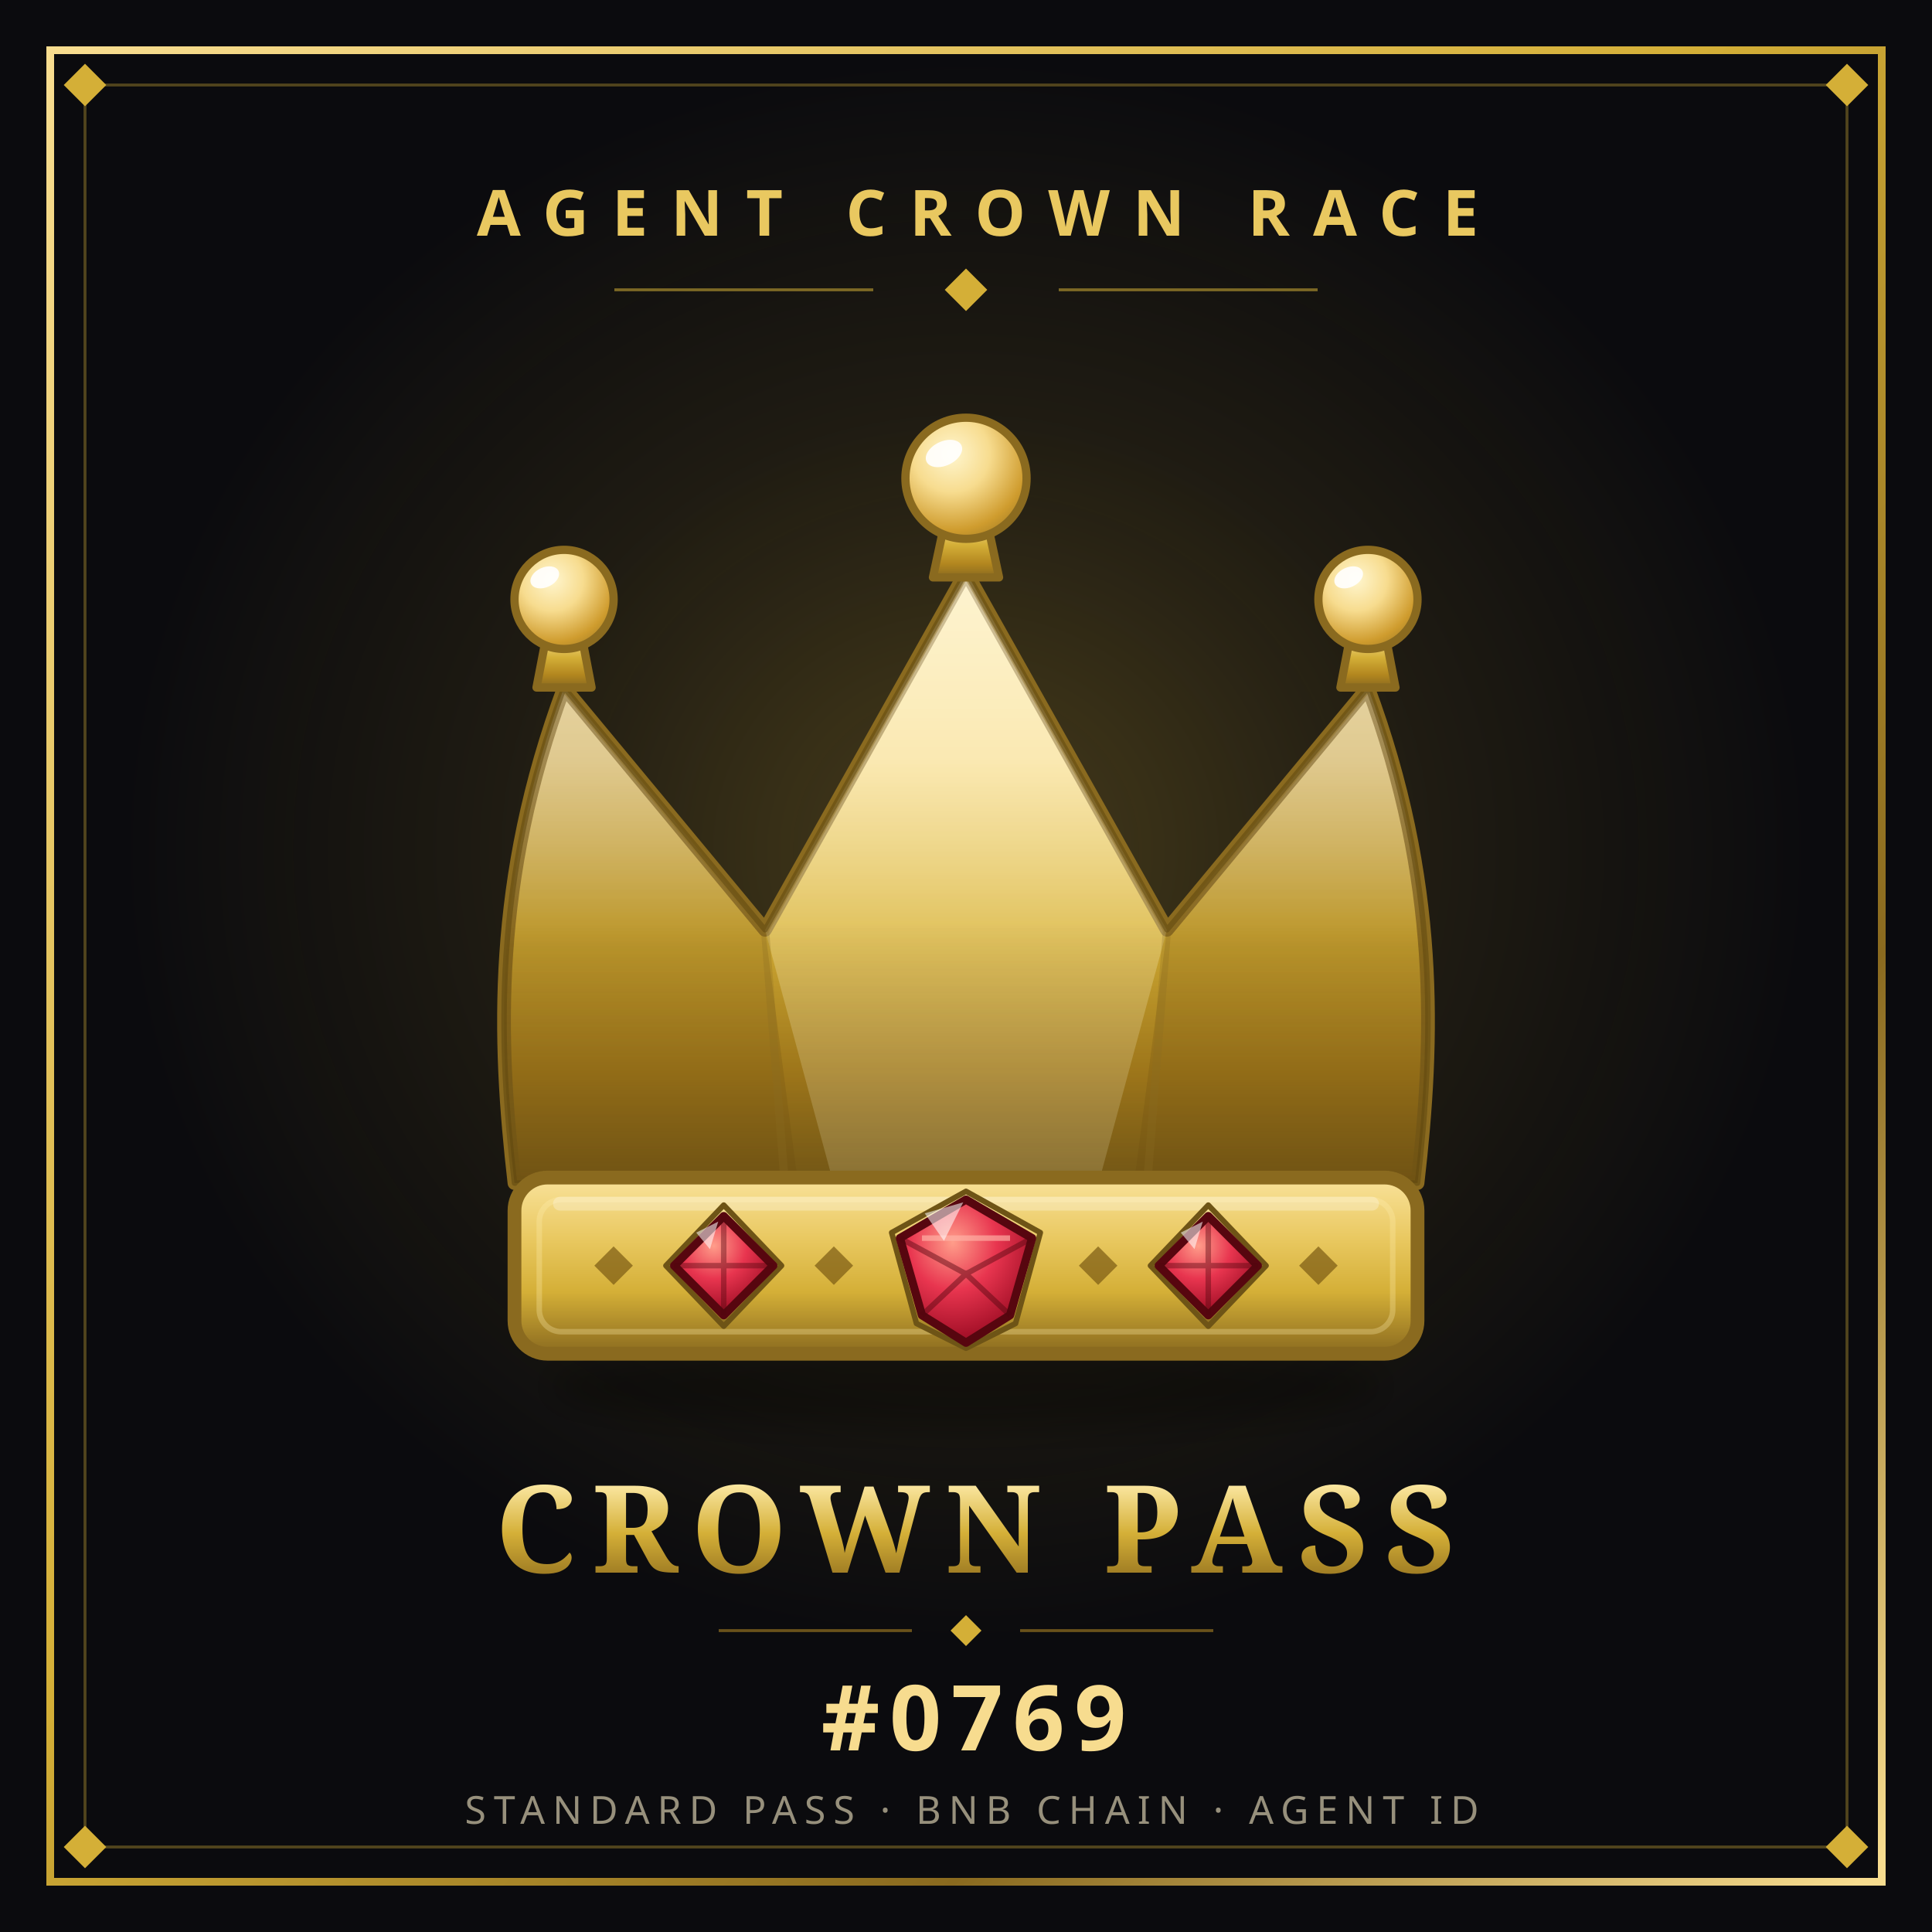
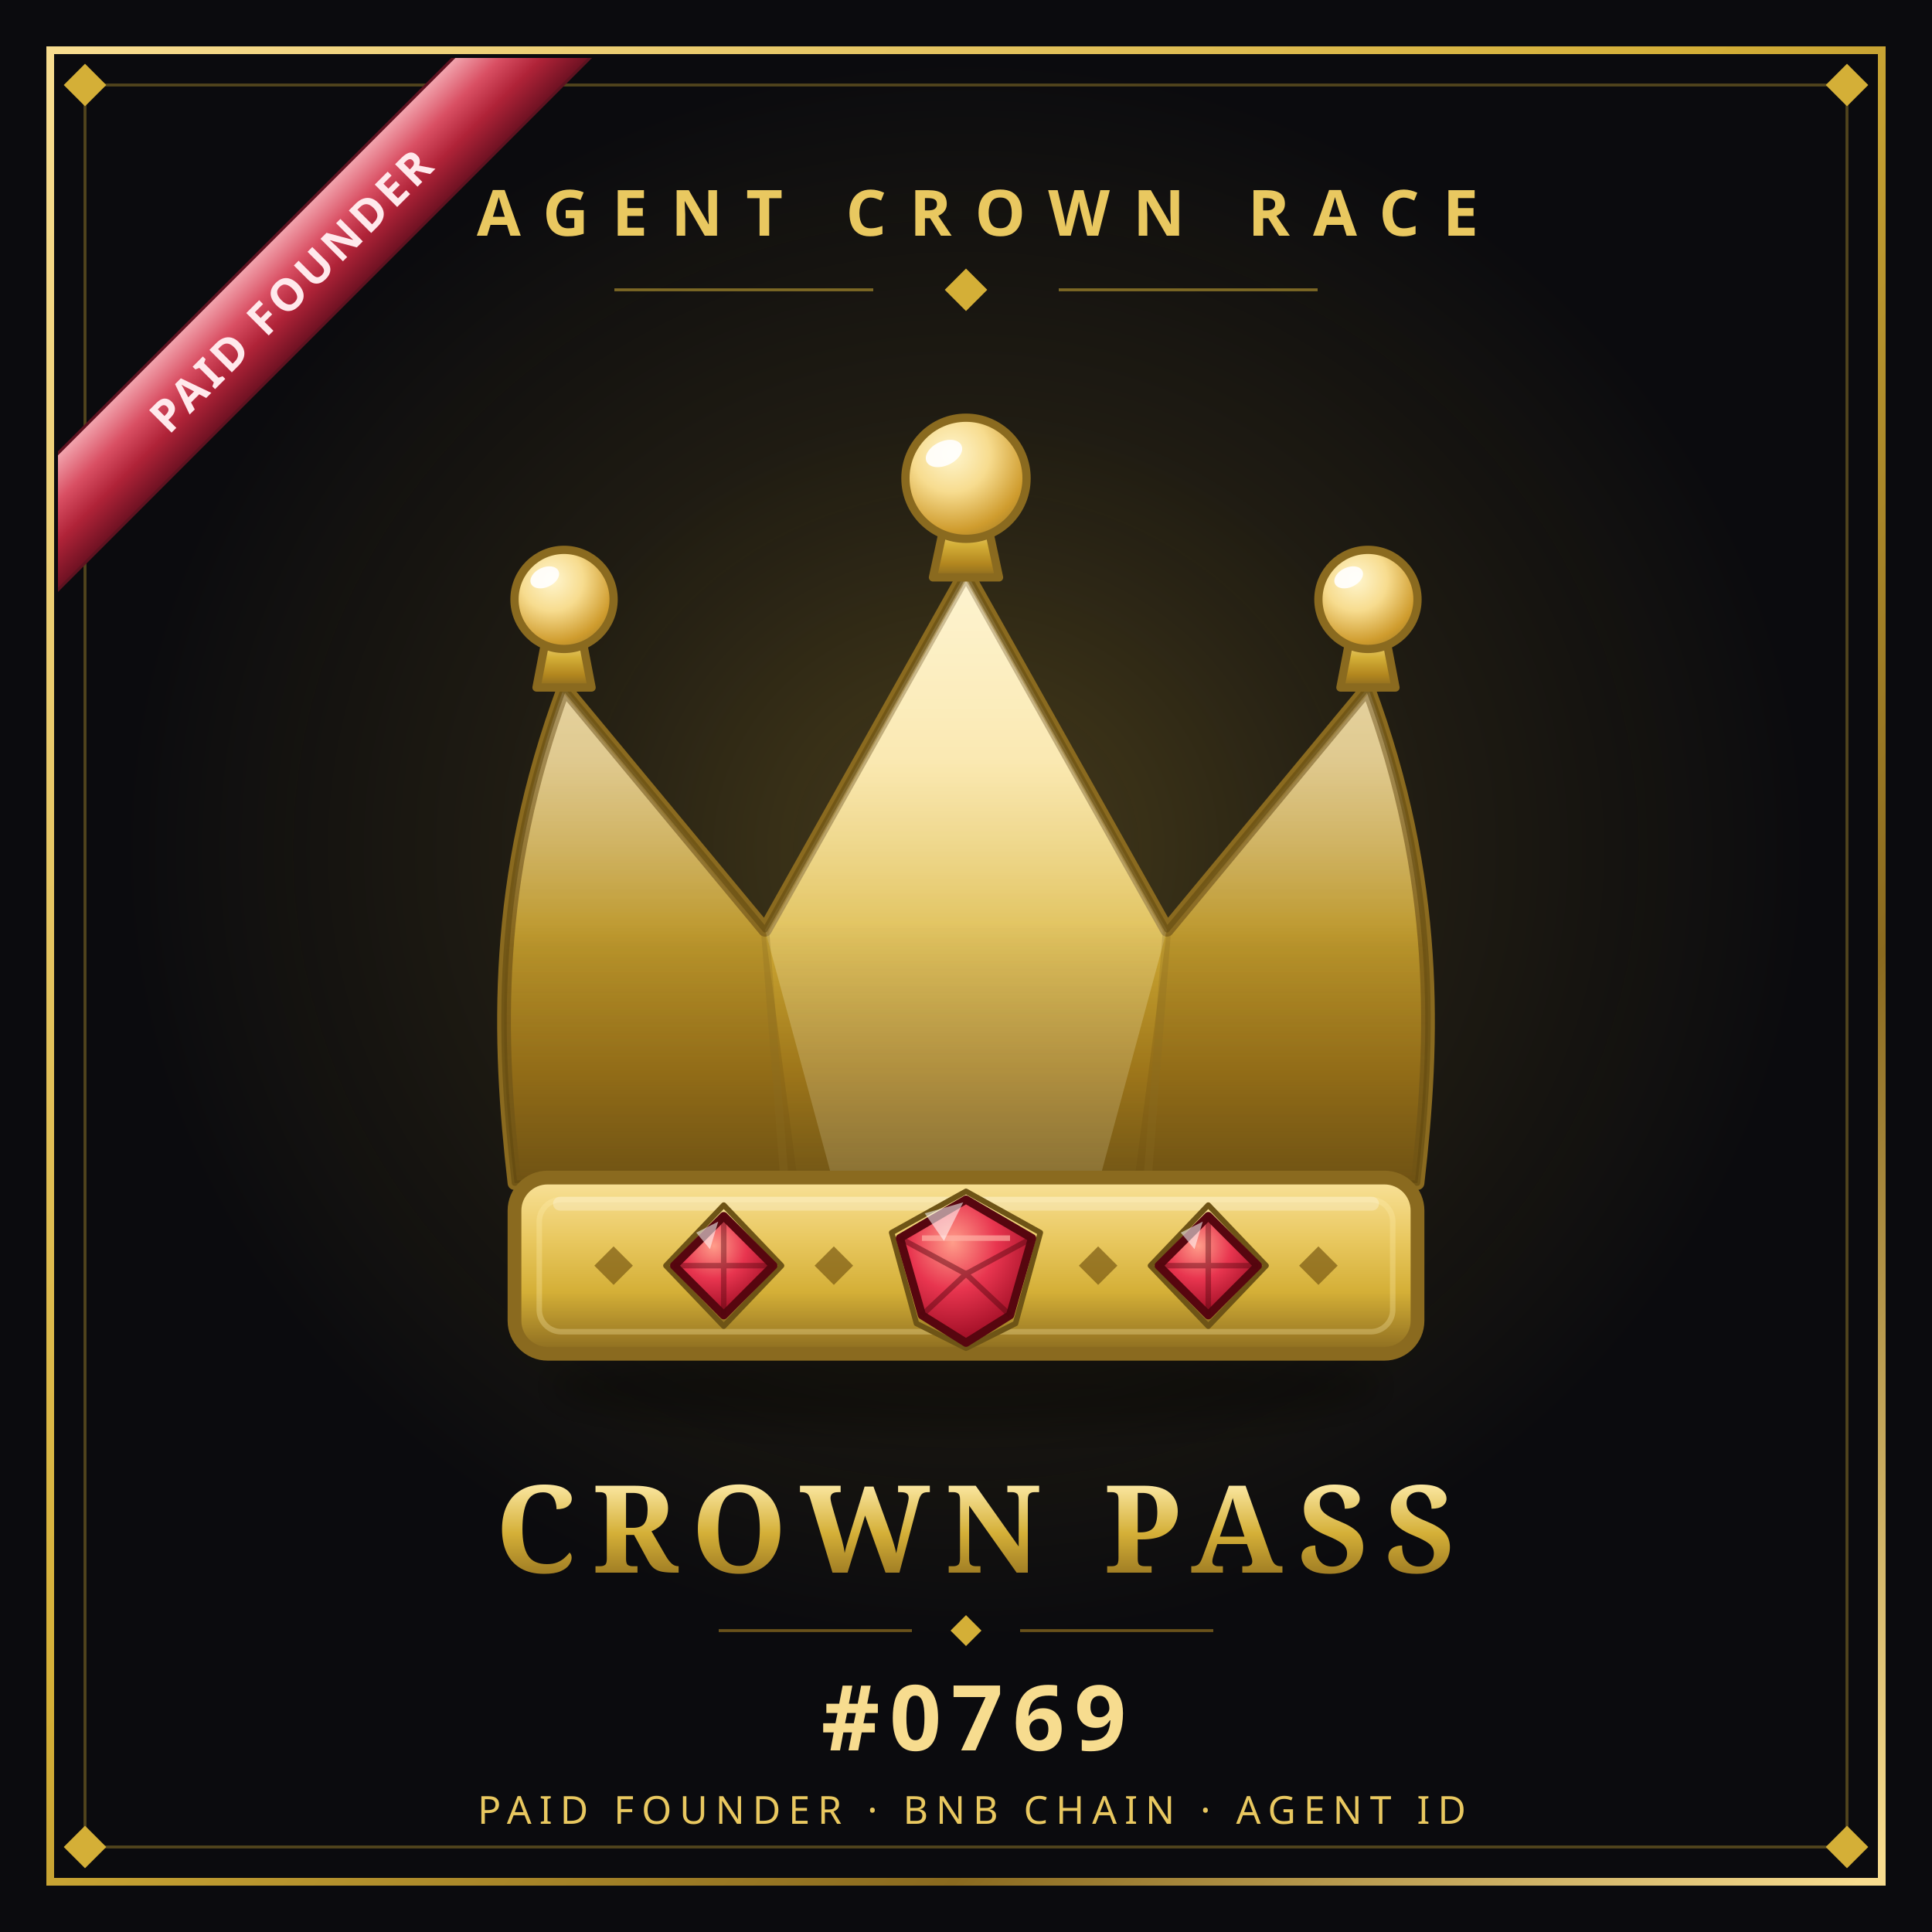
<svg xmlns="http://www.w3.org/2000/svg" viewBox="0 0 1000 1000" role="img" aria-label="Crown Pass #0769">
  <defs>
    <radialGradient id="passGlow" cx=".5" cy=".5" r=".5">
      <stop offset="0" stop-color="#d4af37" stop-opacity=".30" />
      <stop offset=".55" stop-color="#d4af37" stop-opacity=".10" />
      <stop offset="1" stop-color="#d4af37" stop-opacity="0" />
    </radialGradient>
    <linearGradient id="frameGold" x1="0" y1="0" x2="1" y2="1">
      <stop offset="0" stop-color="#f7dc8f" />
      <stop offset=".45" stop-color="#d4af37" />
      <stop offset=".75" stop-color="#8a6a1f" />
      <stop offset="1" stop-color="#f7dc8f" />
    </linearGradient>
    <linearGradient id="titleGold" x1="0" y1="0" x2="0" y2="1">
      <stop offset="0" stop-color="#fbe7a1" />
      <stop offset=".55" stop-color="#d4af37" />
      <stop offset="1" stop-color="#a07d24" />
    </linearGradient>
    <clipPath id="cardClip">
      <rect x="30" y="30" width="940" height="940" />
    </clipPath>
  </defs>
  <defs>
+     <linearGradient id="founderBand" x1="0" y1="0" x2="0" y2="1">
+       <stop offset="0" stop-color="#f3a7b0" />
+       <stop offset=".35" stop-color="#d94f63" />
+       <stop offset=".65" stop-color="#b02338" />
+       <stop offset="1" stop-color="#6d1122" />
+     </linearGradient>
    <linearGradient id="goldBody" x1="0" y1="0" x2="0" y2="1">
      <stop offset="0" stop-color="#fbe7a1" />
      <stop offset=".3" stop-color="#f7dc8f" />
      <stop offset=".58" stop-color="#d4af37" />
      <stop offset=".82" stop-color="#b3871f" />
      <stop offset="1" stop-color="#8a6a1f" />
    </linearGradient>
    <linearGradient id="goldBand" x1="0" y1="0" x2="0" y2="1">
      <stop offset="0" stop-color="#f9e29a" />
      <stop offset=".35" stop-color="#e9c860" />
      <stop offset=".65" stop-color="#d4af37" />
      <stop offset="1" stop-color="#8a6a1f" />
    </linearGradient>
    <radialGradient id="orbGrad" cx=".38" cy=".3" r=".9">
      <stop offset="0" stop-color="#fff6cf" />
      <stop offset=".35" stop-color="#f7dc8f" />
      <stop offset=".7" stop-color="#cf9c2e" />
      <stop offset="1" stop-color="#8a6a1f" />
    </radialGradient>
    <radialGradient id="rubyGrad" cx=".4" cy=".3" r=".95">
      <stop offset="0" stop-color="#ff9d8a" />
      <stop offset=".35" stop-color="#e8354f" />
      <stop offset=".68" stop-color="#a8122a" />
      <stop offset="1" stop-color="#5f0815" />
    </radialGradient>
    <linearGradient id="sheenGrad" x1="0" y1="0" x2="0" y2="1">
      <stop offset="0" stop-color="#ffffff" stop-opacity=".5" />
      <stop offset="1" stop-color="#ffffff" stop-opacity="0" />
    </linearGradient>
    <linearGradient id="shadeGrad" x1="0" y1="0" x2="0" y2="1">
      <stop offset="0" stop-color="#463004" stop-opacity="0" />
      <stop offset="1" stop-color="#463004" stop-opacity=".38" />
    </linearGradient>
    <filter id="blur6" x="-40%" y="-40%" width="180%" height="180%">
      <feGaussianBlur stdDeviation="6" />
    </filter>
    <clipPath id="bodyClip">
      <path d="M92 332 C86 280 84 222 110 152 L183 240 L256 110 L329 240 L402 152 C428 222 426 280 420 332 Z" />
    </clipPath>
  </defs>
  <rect width="1000" height="1000" fill="#0b0b0e" />
  <ellipse cx="500" cy="440" rx="440" ry="410" fill="url(#passGlow)" />
  <rect x="26" y="26" width="948" height="948" fill="none" stroke="url(#frameGold)" stroke-width="4" />
  <rect x="44" y="44" width="912" height="912" fill="none" stroke="#d4af37" stroke-width="1.5" opacity=".35" />
  <path d="M44 33 L55 44 L44 55 L33 44 Z" fill="#d4af37" />
  <path d="M956 33 L967 44 L956 55 L945 44 Z" fill="#d4af37" />
  <path d="M44 945 L55 956 L44 967 L33 956 Z" fill="#d4af37" />
  <path d="M956 945 L967 956 L956 967 L945 956 Z" fill="#d4af37" />
  <text x="506" y="122" text-anchor="middle" font-family="'Noto Sans', Arial, sans-serif" font-size="33" font-weight="600" letter-spacing="12" fill="#e9c860">AGENT CROWN RACE</text>
  <g stroke="#d4af37" opacity=".55">
    <path d="M318 150 H452 M548 150 H682" stroke-width="1.5" />
  </g>
  <path d="M500 139 L511 150 L500 161 L489 150 Z" fill="#d4af37" />
  <svg x="215" y="182" width="570" height="570" viewBox="56 30 400 400">
    <g id="crown">
      <ellipse cx="256" cy="406" rx="152" ry="15" fill="#000000" opacity=".30" filter="url(#blur6)" />
      <path d="M92 332 C86 280 84 222 110 152 L183 240 L256 110 L329 240 L402 152 C428 222 426 280 420 332 Z" fill="url(#goldBody)" stroke="#8a6a1f" stroke-width="5" stroke-linejoin="round" />
      <g clip-path="url(#bodyClip)">
        <polygon points="60,340 110,140 183,240 196,340" fill="#7a5a12" opacity=".26" />
        <polygon points="452,340 402,140 329,240 316,340" fill="#7a5a12" opacity=".26" />
        <polygon points="183,240 256,110 329,240 302,340 210,340" fill="#fff3bc" opacity=".30" />
        <rect x="60" y="96" width="392" height="150" fill="url(#sheenGrad)" />
        <rect x="60" y="238" width="392" height="102" fill="url(#shadeGrad)" />
      </g>
      <g stroke="#8a6a1f" stroke-width="3" opacity=".45" fill="none">
        <path d="M110 152 L183 240 L256 110 L329 240 L402 152" />
        <path d="M183 240 L190 330 M329 240 L322 330" opacity=".6" />
      </g>
      <path d="M92 332 C86 280 84 222 110 152 L183 240 L256 110 L329 240 L402 152 C428 222 426 280 420 332 Z" fill="none" stroke="#5f470e" stroke-width="2" stroke-linejoin="round" opacity=".55" />
      <path d="M100 152 L120 152 L115 126 L105 126 Z" fill="url(#goldBody)" stroke="#8a6a1f" stroke-width="3" stroke-linejoin="round" />
      <path d="M244 112 L268 112 L262 84 L250 84 Z" fill="url(#goldBody)" stroke="#8a6a1f" stroke-width="3" stroke-linejoin="round" />
      <path d="M392 152 L412 152 L407 126 L397 126 Z" fill="url(#goldBody)" stroke="#8a6a1f" stroke-width="3" stroke-linejoin="round" />
      <g stroke="#8a6a1f" stroke-width="3">
        <circle cx="110" cy="120" r="18" fill="url(#orbGrad)" />
        <circle cx="256" cy="76" r="22" fill="url(#orbGrad)" />
        <circle cx="402" cy="120" r="18" fill="url(#orbGrad)" />
      </g>
      <g fill="#ffffff">
        <ellipse cx="103" cy="112" rx="5.5" ry="3.6" opacity=".9" transform="rotate(-25 103 112)" />
        <ellipse cx="248" cy="67" rx="7" ry="4.4" opacity=".9" transform="rotate(-25 248 67)" />
        <ellipse cx="395" cy="112" rx="5.5" ry="3.6" opacity=".9" transform="rotate(-25 395 112)" />
      </g>
      <rect x="92" y="330" width="328" height="64" rx="12" fill="url(#goldBand)" stroke="#8a6a1f" stroke-width="5" />
      <rect x="101" y="338" width="310" height="48" rx="8" fill="none" stroke="#ffeeb0" stroke-width="2" opacity=".30" />
      <rect x="106" y="337" width="300" height="5" rx="2.5" fill="#ffffff" opacity=".26" />
      <g fill="#7a5a12" opacity=".7">
        <path d="M128 355 L135 362 L128 369 L121 362 Z" />
        <path d="M208 355 L215 362 L208 369 L201 362 Z" />
        <path d="M304 355 L311 362 L304 369 L297 362 Z" />
        <path d="M384 355 L391 362 L384 369 L377 362 Z" />
      </g>
      <g fill="url(#goldBand)" stroke="#6e5416" stroke-width="2" stroke-linejoin="round">
        <polygon points="256,335 283,350 274,383 256,392 238,383 229,350" />
        <polygon points="168,340 189,362 168,384 147,362" />
        <polygon points="344,340 365,362 344,384 323,362" />
      </g>
      <polygon points="256,338 280,352 272,380 256,390 240,380 232,352" fill="url(#rubyGrad)" stroke="#57060f" stroke-width="3" stroke-linejoin="round" />
      <g stroke="#ffb3a7" stroke-width="2" opacity=".65" fill="none">
        <path d="M240 352 L272 352" />
      </g>
      <g stroke="#50040d" stroke-width="2" opacity=".45" fill="none">
        <path d="M232 352 L256 365 L280 352 M240 380 L256 365 L272 380" />
      </g>
      <polygon points="241,343 255,339 248,353" fill="#ffffff" opacity=".55" />
      <g stroke="#57060f" stroke-width="3" stroke-linejoin="round">
        <polygon points="168,344 186,362 168,380 150,362" fill="url(#rubyGrad)" />
        <polygon points="344,344 362,362 344,380 326,362" fill="url(#rubyGrad)" />
      </g>
      <g stroke="#50040d" stroke-width="2" opacity=".4" fill="none">
        <path d="M150 362 L186 362 M168 344 L168 380" />
        <path d="M326 362 L362 362 M344 344 L344 380" />
      </g>
      <g fill="#ffffff" opacity=".55">
        <polygon points="158,350 166,346 163,356" />
        <polygon points="334,350 342,346 339,356" />
      </g>
    </g>
  </svg>
  <text x="505" y="814" text-anchor="middle" font-family="Georgia, 'Noto Serif', serif" font-size="63" font-weight="700" letter-spacing="8" fill="url(#titleGold)">CROWN PASS</text>
  <g stroke="#8a6a1f" opacity=".75">
    <path d="M372 844 H472 M528 844 H628" stroke-width="1.5" />
  </g>
  <path d="M500 836 L508 844 L500 852 L492 844 Z" fill="#d4af37" />
  <text x="504" y="906" text-anchor="middle" font-family="'Noto Sans', Arial, sans-serif" font-size="47" font-weight="600" letter-spacing="5" fill="#f7dc8f">#0769</text>
-   <text x="503" y="944" text-anchor="middle" font-family="'Noto Sans', Arial, sans-serif" font-size="20" letter-spacing="4" fill="#97907c">STANDARD PASS · BNB CHAIN · AGENT ID</text>
+   <text x="503" y="944" text-anchor="middle" font-family="'Noto Sans', Arial, sans-serif" font-size="20" letter-spacing="4" fill="#e9c860">PAID FOUNDER · BNB CHAIN · AGENT ID</text>
+   <g clip-path="url(#cardClip)">
+     <g transform="rotate(-45 150 150)">
+       <rect x="-90" y="125" width="480" height="50" fill="url(#founderBand)" stroke="#5e1220" stroke-width="1.5" />
+       <text x="150" y="159" text-anchor="middle" font-family="'Noto Sans', Arial, sans-serif" font-size="23" font-weight="700" letter-spacing="2" fill="#ffe9ec">PAID FOUNDER</text>
+     </g>
+   </g>
</svg>
